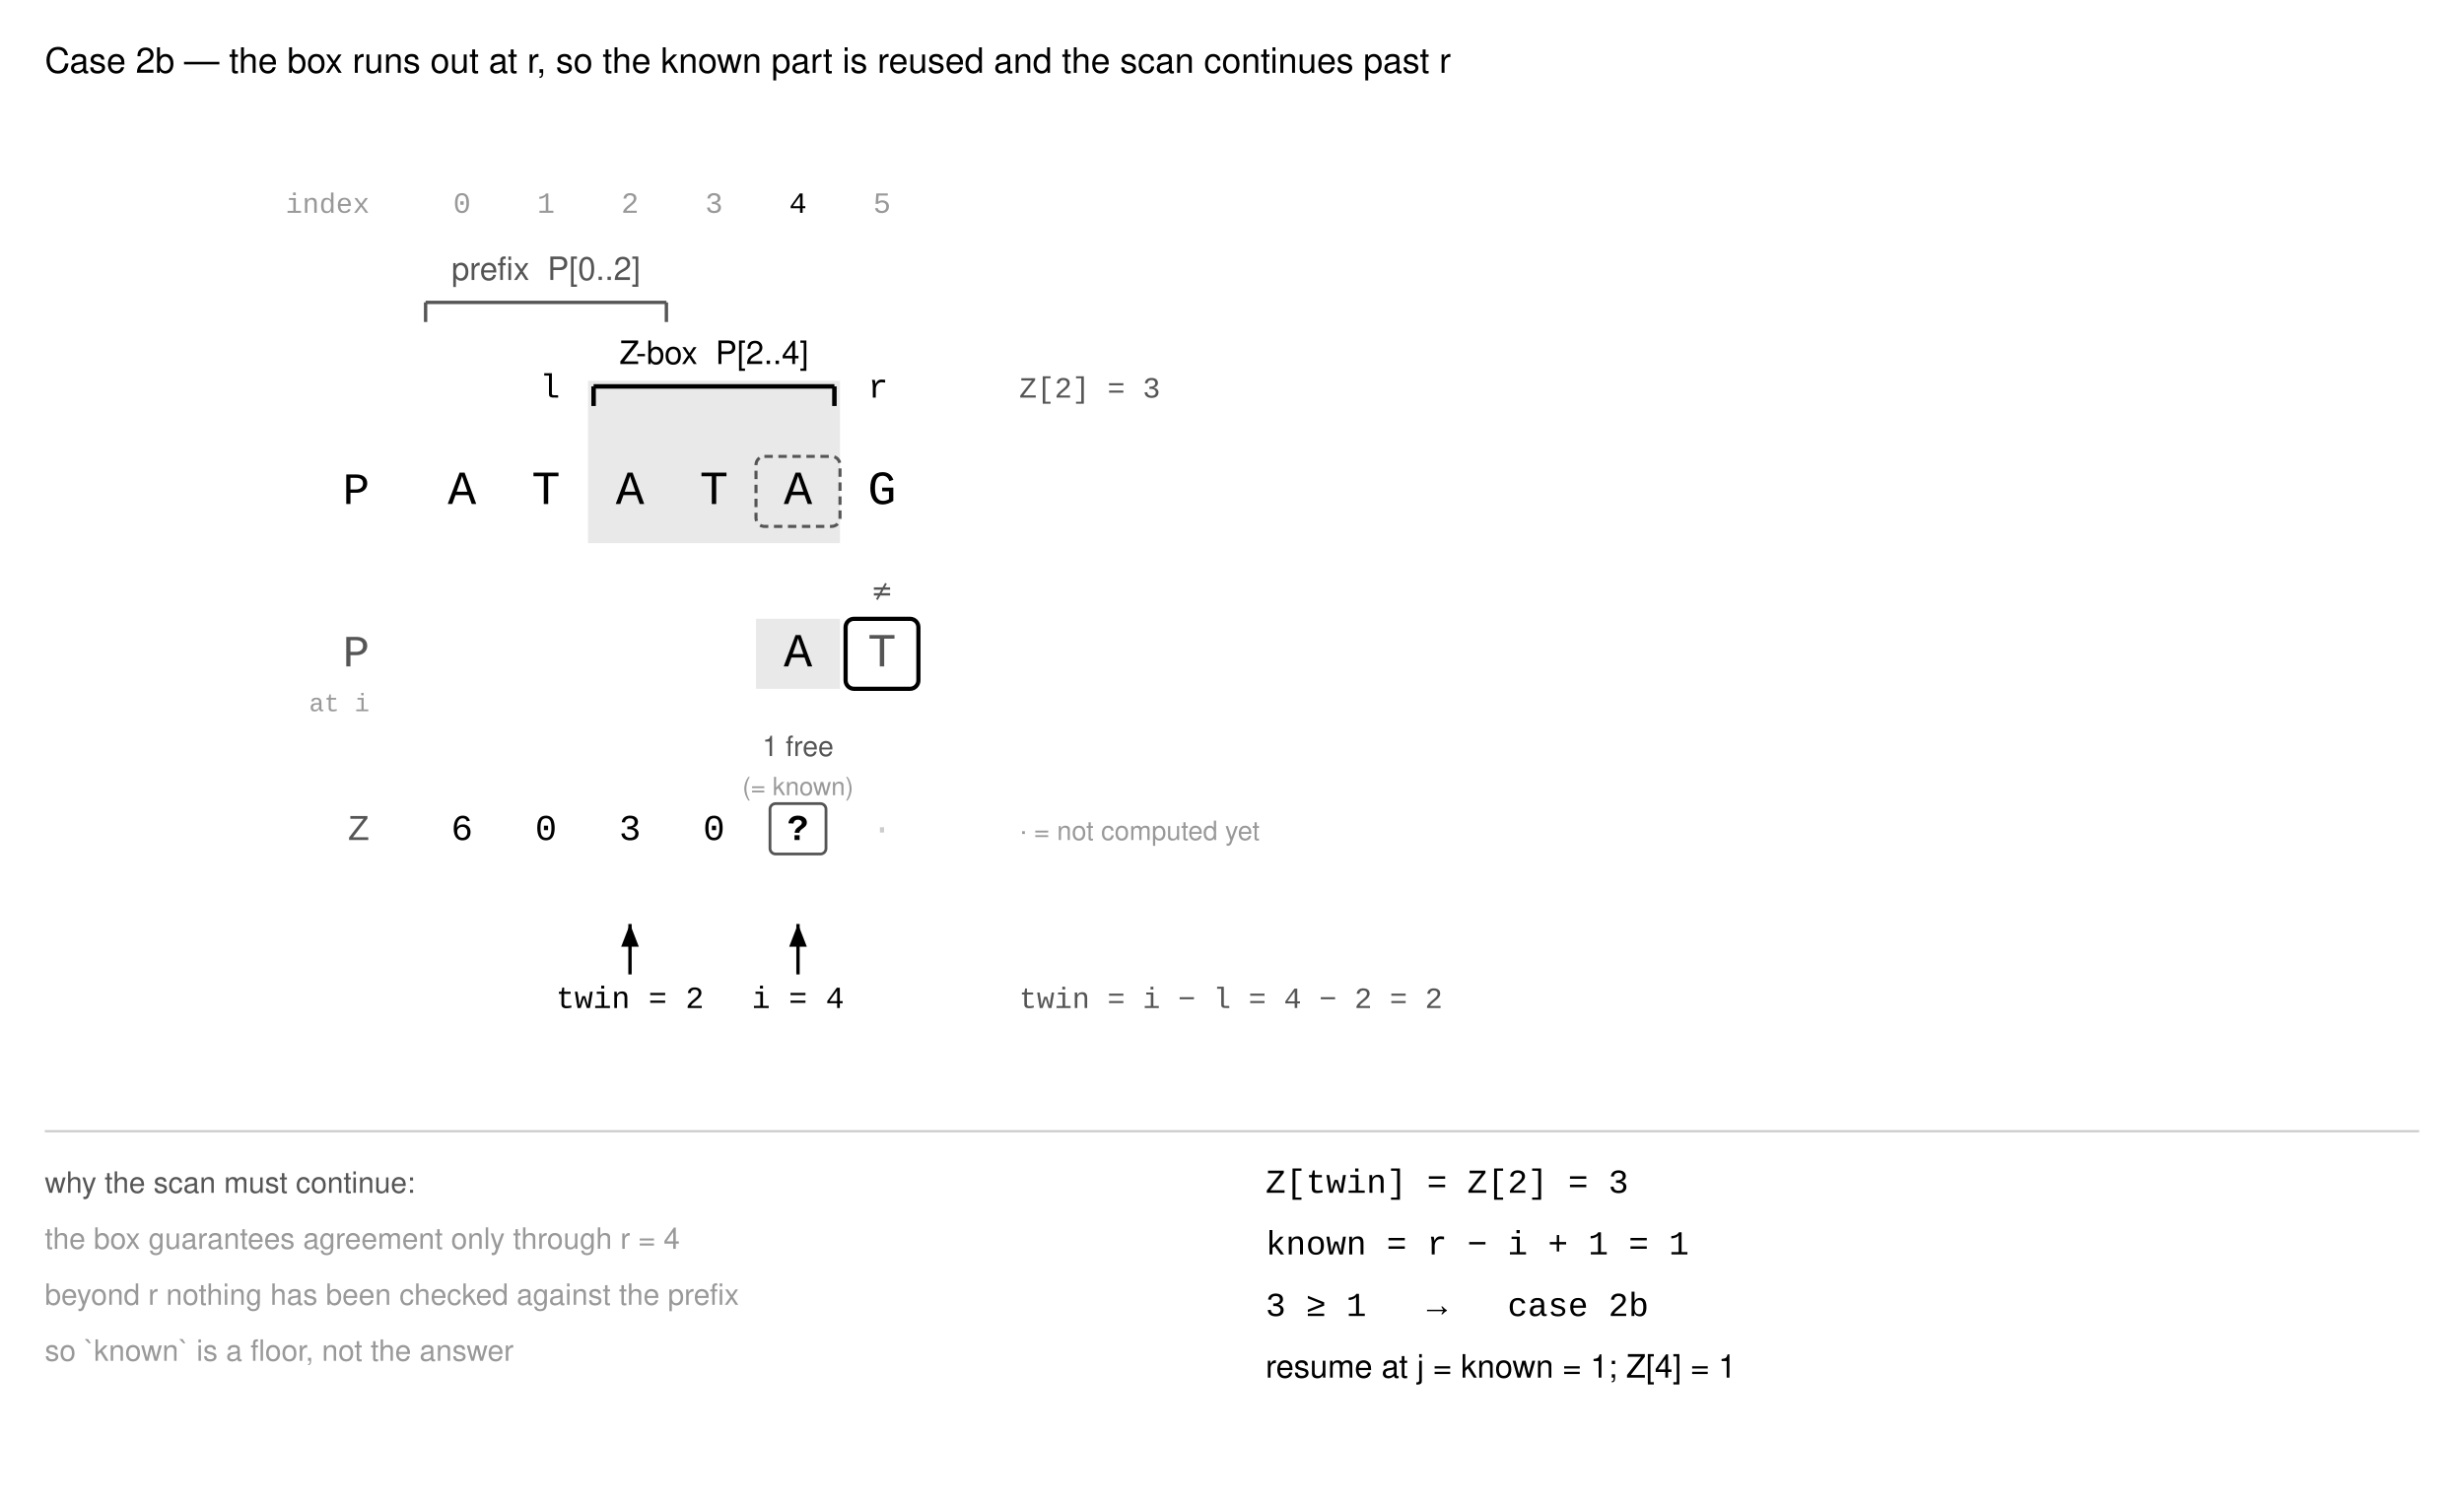
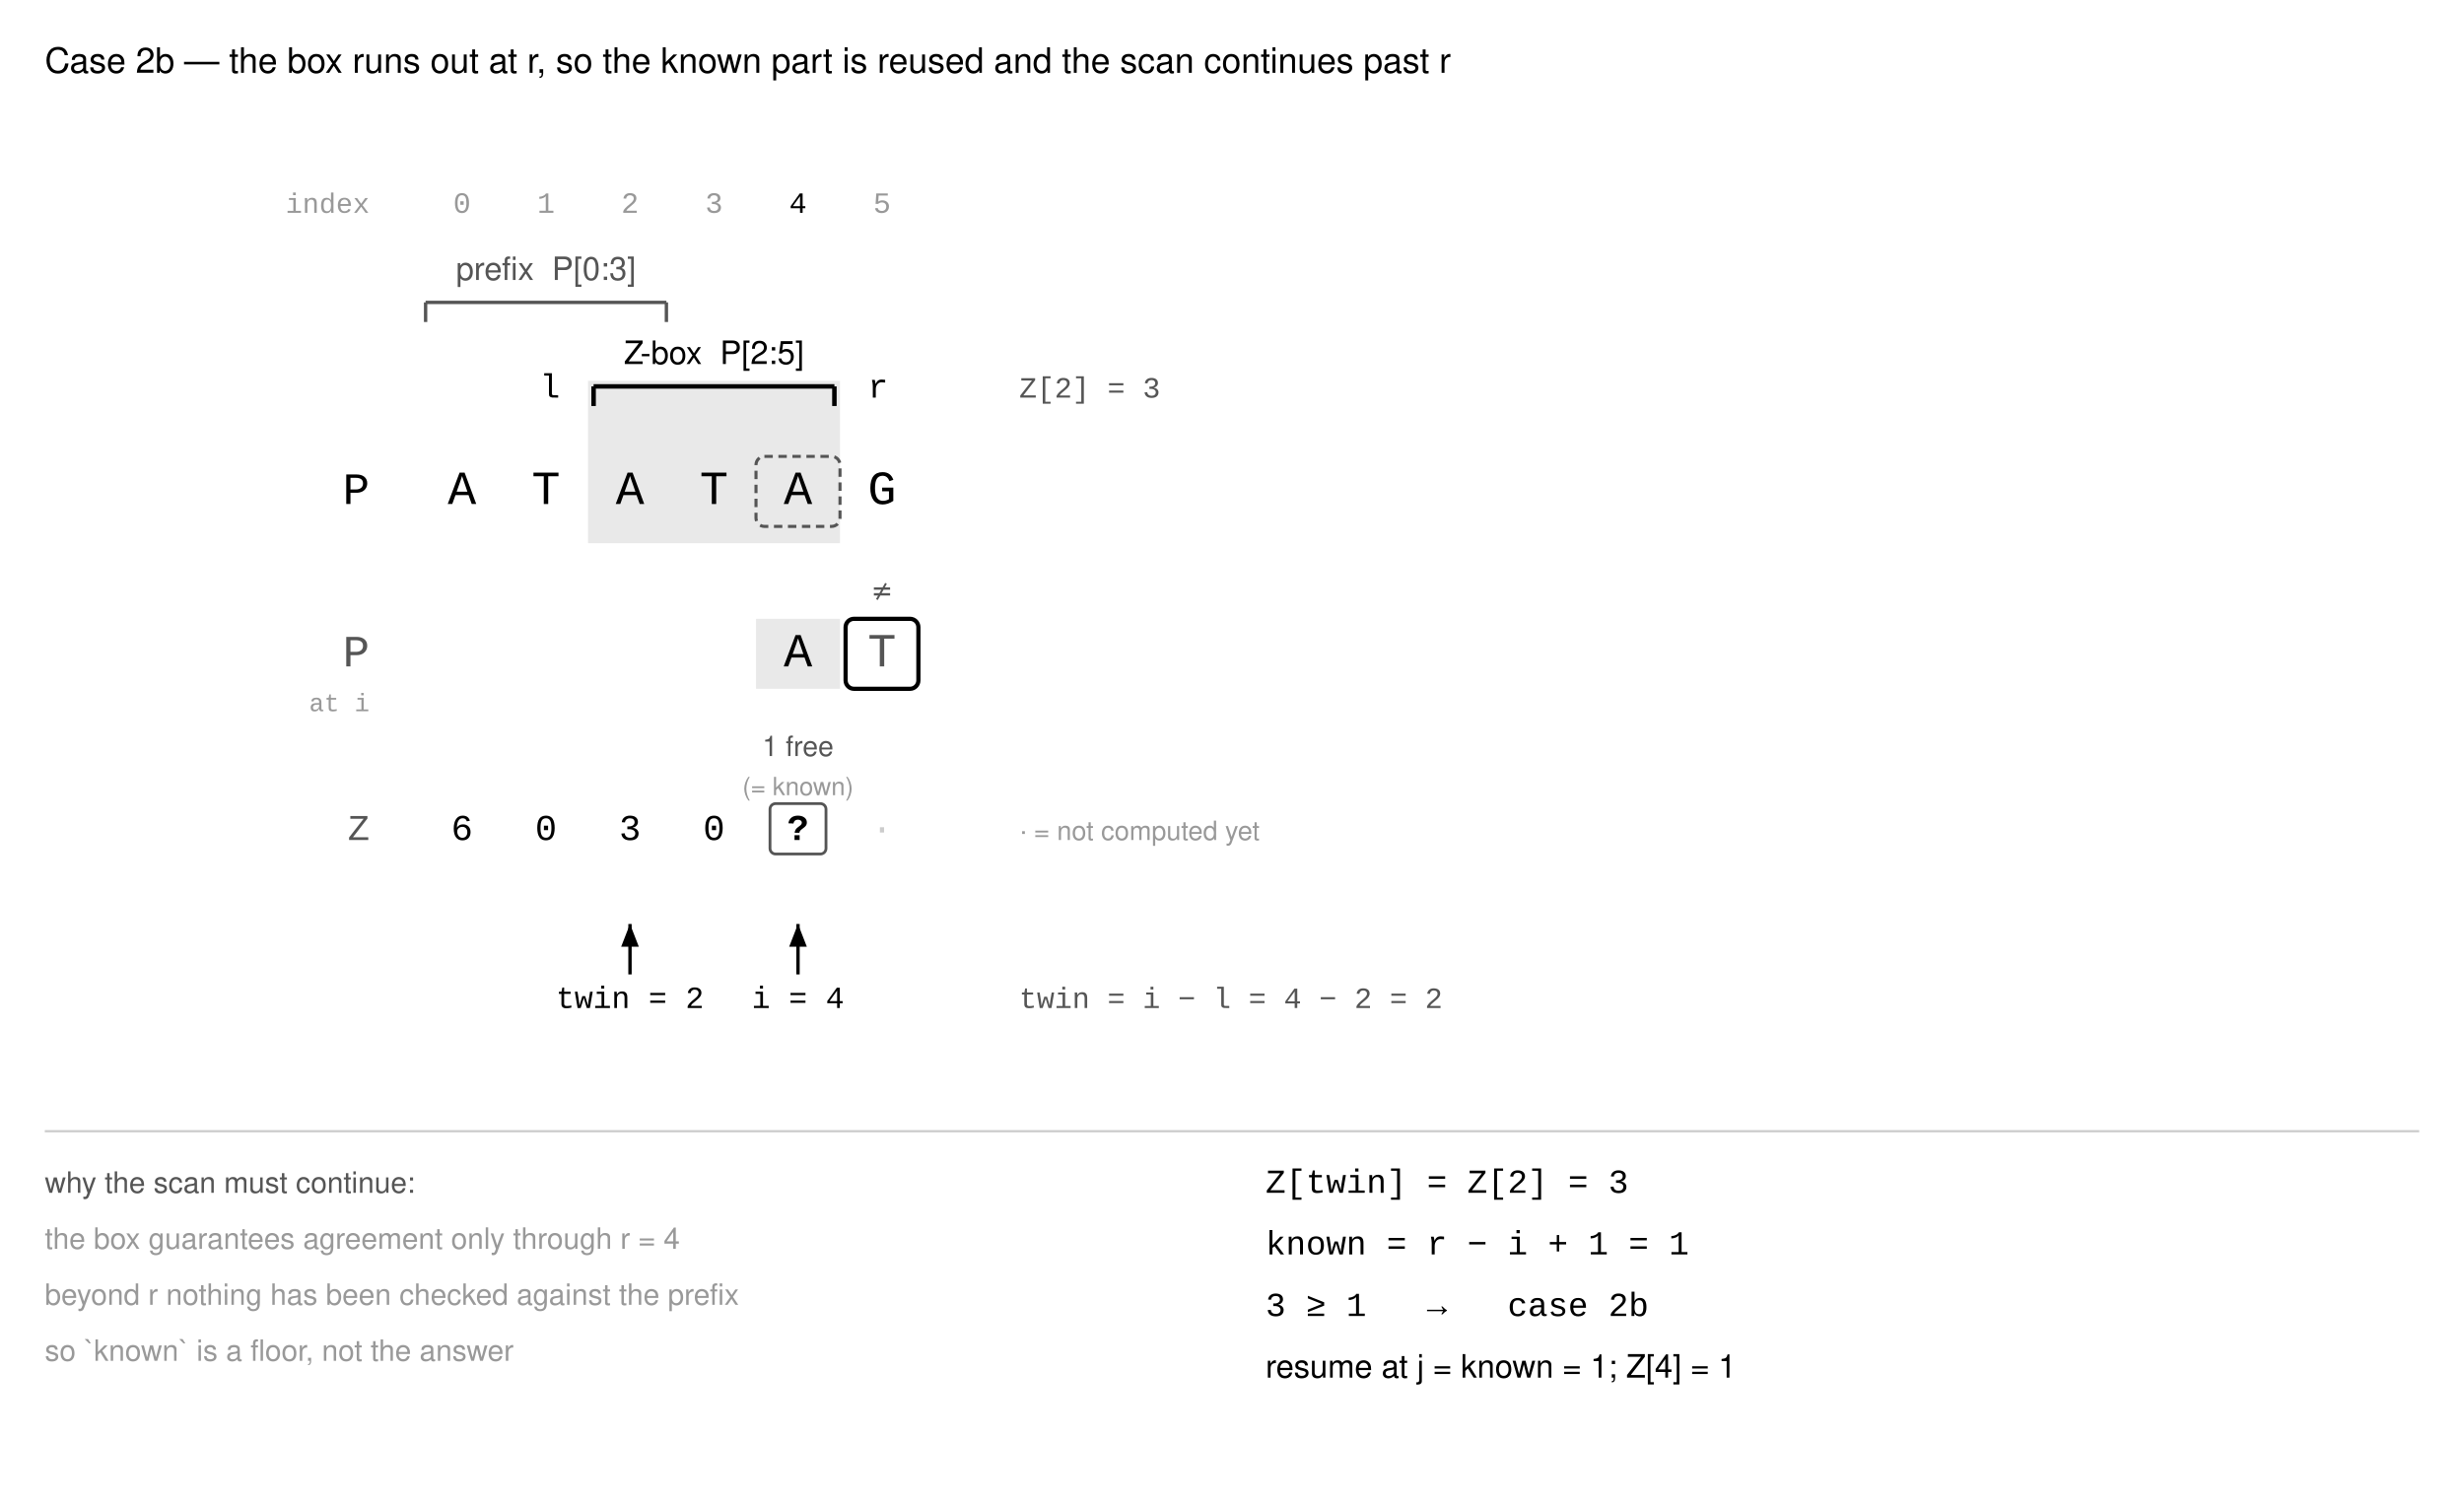
<svg xmlns="http://www.w3.org/2000/svg" width="880" height="538" viewBox="0 0 880 538">
  <text x="16.00" y="26.00" font-family="-apple-system, 'Helvetica Neue', Helvetica, Arial, sans-serif" font-size="12.50" fill="#000000" text-anchor="start" font-weight="normal" xml:space="preserve">Case 2b — the box runs out at r, so the known part is reused and the scan continues past r</text>
  <text x="132.00" y="76.00" font-family="ui-monospace, 'SF Mono', Menlo, Consolas, 'Courier New', monospace" font-size="10.00" fill="#999999" text-anchor="end" font-weight="normal" xml:space="preserve">index</text>
  <text x="165.00" y="76.00" font-family="ui-monospace, 'SF Mono', Menlo, Consolas, 'Courier New', monospace" font-size="10.50" fill="#999999" text-anchor="middle" font-weight="normal" xml:space="preserve">0</text>
  <text x="195.00" y="76.00" font-family="ui-monospace, 'SF Mono', Menlo, Consolas, 'Courier New', monospace" font-size="10.50" fill="#999999" text-anchor="middle" font-weight="normal" xml:space="preserve">1</text>
  <text x="225.00" y="76.00" font-family="ui-monospace, 'SF Mono', Menlo, Consolas, 'Courier New', monospace" font-size="10.50" fill="#999999" text-anchor="middle" font-weight="normal" xml:space="preserve">2</text>
  <text x="255.00" y="76.00" font-family="ui-monospace, 'SF Mono', Menlo, Consolas, 'Courier New', monospace" font-size="10.50" fill="#999999" text-anchor="middle" font-weight="normal" xml:space="preserve">3</text>
  <text x="285.00" y="76.00" font-family="ui-monospace, 'SF Mono', Menlo, Consolas, 'Courier New', monospace" font-size="10.50" fill="#000000" text-anchor="middle" font-weight="normal" xml:space="preserve">4</text>
  <text x="315.00" y="76.00" font-family="ui-monospace, 'SF Mono', Menlo, Consolas, 'Courier New', monospace" font-size="10.50" fill="#999999" text-anchor="middle" font-weight="normal" xml:space="preserve">5</text>
  <line x1="152.00" y1="108.00" x2="238.00" y2="108.00" stroke="#555555" stroke-width="1.20" />
  <line x1="152.00" y1="108.00" x2="152.00" y2="115.00" stroke="#555555" stroke-width="1.20" />
  <line x1="238.00" y1="108.00" x2="238.00" y2="115.00" stroke="#555555" stroke-width="1.20" />
-   <text x="195.00" y="100.00" font-family="-apple-system, 'Helvetica Neue', Helvetica, Arial, sans-serif" font-size="11.50" fill="#555555" text-anchor="middle" font-weight="normal" xml:space="preserve">prefix  P[0..2]</text>
+   <text x="195.00" y="100.00" font-family="-apple-system, 'Helvetica Neue', Helvetica, Arial, sans-serif" font-size="11.50" fill="#555555" text-anchor="middle" font-weight="normal" xml:space="preserve">prefix  P[0:3]</text>
  <rect x="210.00" y="136.00" width="90.00" height="58.00" fill="#e9e9e9" stroke="none" stroke-width="1.00" rx="0.0" />
  <line x1="212.00" y1="138.00" x2="298.00" y2="138.00" stroke="#000000" stroke-width="1.60" />
  <line x1="212.00" y1="138.00" x2="212.00" y2="145.00" stroke="#000000" stroke-width="1.60" />
  <line x1="298.00" y1="138.00" x2="298.00" y2="145.00" stroke="#000000" stroke-width="1.60" />
-   <text x="255.00" y="130.00" font-family="-apple-system, 'Helvetica Neue', Helvetica, Arial, sans-serif" font-size="11.50" fill="#000000" text-anchor="middle" font-weight="normal" xml:space="preserve">Z-box  P[2..4]</text>
+   <text x="255.00" y="130.00" font-family="-apple-system, 'Helvetica Neue', Helvetica, Arial, sans-serif" font-size="11.50" fill="#000000" text-anchor="middle" font-weight="normal" xml:space="preserve">Z-box  P[2:5]</text>
  <text x="200.00" y="142.00" font-family="ui-monospace, 'SF Mono', Menlo, Consolas, 'Courier New', monospace" font-size="12.00" fill="#000000" text-anchor="end" font-weight="normal" xml:space="preserve">l</text>
  <text x="310.00" y="142.00" font-family="ui-monospace, 'SF Mono', Menlo, Consolas, 'Courier New', monospace" font-size="12.00" fill="#000000" text-anchor="start" font-weight="normal" xml:space="preserve">r</text>
  <text x="364.00" y="142.00" font-family="ui-monospace, 'SF Mono', Menlo, Consolas, 'Courier New', monospace" font-size="10.50" fill="#555555" text-anchor="start" font-weight="normal" xml:space="preserve">Z[2] = 3</text>
  <rect x="270.00" y="163.00" width="30.00" height="25.00" fill="none" stroke="#555555" stroke-width="1.10" rx="3.0" stroke-dasharray="3 2" />
  <text x="132.00" y="180.00" font-family="ui-monospace, 'SF Mono', Menlo, Consolas, 'Courier New', monospace" font-size="16.00" fill="#000000" text-anchor="end" font-weight="normal" xml:space="preserve">P</text>
  <text x="165.00" y="180.00" font-family="ui-monospace, 'SF Mono', Menlo, Consolas, 'Courier New', monospace" font-size="17.00" fill="#000000" text-anchor="middle" font-weight="normal" xml:space="preserve">A</text>
  <text x="195.00" y="180.00" font-family="ui-monospace, 'SF Mono', Menlo, Consolas, 'Courier New', monospace" font-size="17.00" fill="#000000" text-anchor="middle" font-weight="normal" xml:space="preserve">T</text>
  <text x="225.00" y="180.00" font-family="ui-monospace, 'SF Mono', Menlo, Consolas, 'Courier New', monospace" font-size="17.00" fill="#000000" text-anchor="middle" font-weight="normal" xml:space="preserve">A</text>
  <text x="255.00" y="180.00" font-family="ui-monospace, 'SF Mono', Menlo, Consolas, 'Courier New', monospace" font-size="17.00" fill="#000000" text-anchor="middle" font-weight="normal" xml:space="preserve">T</text>
  <text x="285.00" y="180.00" font-family="ui-monospace, 'SF Mono', Menlo, Consolas, 'Courier New', monospace" font-size="17.00" fill="#000000" text-anchor="middle" font-weight="normal" xml:space="preserve">A</text>
  <text x="315.00" y="180.00" font-family="ui-monospace, 'SF Mono', Menlo, Consolas, 'Courier New', monospace" font-size="17.00" fill="#000000" text-anchor="middle" font-weight="normal" xml:space="preserve">G</text>
  <text x="132.00" y="238.00" font-family="ui-monospace, 'SF Mono', Menlo, Consolas, 'Courier New', monospace" font-size="16.00" fill="#555555" text-anchor="end" font-weight="normal" xml:space="preserve">P</text>
  <text x="132.00" y="254.00" font-family="ui-monospace, 'SF Mono', Menlo, Consolas, 'Courier New', monospace" font-size="9.00" fill="#999999" text-anchor="end" font-weight="normal" xml:space="preserve">at i</text>
  <rect x="270.00" y="221.00" width="30.00" height="25.00" fill="#e9e9e9" stroke="none" stroke-width="1.00" rx="0.0" />
  <text x="285.00" y="238.00" font-family="ui-monospace, 'SF Mono', Menlo, Consolas, 'Courier New', monospace" font-size="17.00" fill="#000000" text-anchor="middle" font-weight="normal" xml:space="preserve">A</text>
  <text x="315.00" y="238.00" font-family="ui-monospace, 'SF Mono', Menlo, Consolas, 'Courier New', monospace" font-size="17.00" fill="#555555" text-anchor="middle" font-weight="normal" xml:space="preserve">T</text>
  <text x="315.00" y="214.00" font-family="-apple-system, 'Helvetica Neue', Helvetica, Arial, sans-serif" font-size="12.00" fill="#555555" text-anchor="middle" font-weight="normal" xml:space="preserve">≠</text>
  <rect x="302.00" y="221.00" width="26.00" height="25.00" fill="none" stroke="#000000" stroke-width="1.50" rx="3.0" />
  <text x="285.00" y="270.00" font-family="-apple-system, 'Helvetica Neue', Helvetica, Arial, sans-serif" font-size="10.00" fill="#555555" text-anchor="middle" font-weight="normal" xml:space="preserve">1 free</text>
  <text x="285.00" y="284.00" font-family="-apple-system, 'Helvetica Neue', Helvetica, Arial, sans-serif" font-size="9.00" fill="#999999" text-anchor="middle" font-weight="normal" xml:space="preserve">(= known)</text>
  <text x="132.00" y="300.00" font-family="ui-monospace, 'SF Mono', Menlo, Consolas, 'Courier New', monospace" font-size="13.00" fill="#555555" text-anchor="end" font-weight="normal" xml:space="preserve">Z</text>
  <text x="165.00" y="300.00" font-family="ui-monospace, 'SF Mono', Menlo, Consolas, 'Courier New', monospace" font-size="13.00" fill="#000000" text-anchor="middle" font-weight="normal" xml:space="preserve">6</text>
  <text x="195.00" y="300.00" font-family="ui-monospace, 'SF Mono', Menlo, Consolas, 'Courier New', monospace" font-size="13.00" fill="#000000" text-anchor="middle" font-weight="normal" xml:space="preserve">0</text>
  <text x="225.00" y="300.00" font-family="ui-monospace, 'SF Mono', Menlo, Consolas, 'Courier New', monospace" font-size="13.00" fill="#000000" text-anchor="middle" font-weight="normal" xml:space="preserve">3</text>
  <text x="255.00" y="300.00" font-family="ui-monospace, 'SF Mono', Menlo, Consolas, 'Courier New', monospace" font-size="13.00" fill="#000000" text-anchor="middle" font-weight="normal" xml:space="preserve">0</text>
  <text x="285.00" y="300.00" font-family="ui-monospace, 'SF Mono', Menlo, Consolas, 'Courier New', monospace" font-size="13.00" fill="#000000" text-anchor="middle" font-weight="bold" xml:space="preserve">?</text>
  <rect x="275.00" y="287.00" width="20.00" height="18.00" fill="none" stroke="#555555" stroke-width="1.00" rx="2.0" />
  <text x="315.00" y="300.00" font-family="ui-monospace, 'SF Mono', Menlo, Consolas, 'Courier New', monospace" font-size="13.00" fill="#cccccc" text-anchor="middle" font-weight="normal" xml:space="preserve">·</text>
  <text x="364.00" y="300.00" font-family="-apple-system, 'Helvetica Neue', Helvetica, Arial, sans-serif" font-size="9.50" fill="#999999" text-anchor="start" font-weight="normal" xml:space="preserve">· = not computed yet</text>
  <line x1="225.00" y1="348.00" x2="225.00" y2="330.00" stroke="#000000" stroke-width="1.20" />
  <path d="M 225.00 330.00 L 228.15 338.10 L 221.85 338.10 Z" fill="#000000" />
  <text x="225.00" y="360.00" font-family="ui-monospace, 'SF Mono', Menlo, Consolas, 'Courier New', monospace" font-size="11.00" fill="#000000" text-anchor="middle" font-weight="normal" xml:space="preserve">twin = 2</text>
  <line x1="285.00" y1="348.00" x2="285.00" y2="330.00" stroke="#000000" stroke-width="1.20" />
  <path d="M 285.00 330.00 L 288.15 338.10 L 281.85 338.10 Z" fill="#000000" />
  <text x="285.00" y="360.00" font-family="ui-monospace, 'SF Mono', Menlo, Consolas, 'Courier New', monospace" font-size="11.00" fill="#000000" text-anchor="middle" font-weight="normal" xml:space="preserve">i = 4</text>
  <text x="364.00" y="360.00" font-family="ui-monospace, 'SF Mono', Menlo, Consolas, 'Courier New', monospace" font-size="10.50" fill="#555555" text-anchor="start" font-weight="normal" xml:space="preserve">twin = i − l = 4 − 2 = 2</text>
  <line x1="16.00" y1="404.00" x2="864.00" y2="404.00" stroke="#cccccc" stroke-width="0.80" />
  <text x="16.00" y="426.00" font-family="-apple-system, 'Helvetica Neue', Helvetica, Arial, sans-serif" font-size="10.50" fill="#555555" text-anchor="start" font-weight="normal" xml:space="preserve">why the scan must continue:</text>
  <text x="16.00" y="446.00" font-family="-apple-system, 'Helvetica Neue', Helvetica, Arial, sans-serif" font-size="10.50" fill="#999999" text-anchor="start" font-weight="normal" xml:space="preserve">the box guarantees agreement only through r = 4</text>
  <text x="16.00" y="466.00" font-family="-apple-system, 'Helvetica Neue', Helvetica, Arial, sans-serif" font-size="10.50" fill="#999999" text-anchor="start" font-weight="normal" xml:space="preserve">beyond r nothing has been checked against the prefix</text>
  <text x="16.00" y="486.00" font-family="-apple-system, 'Helvetica Neue', Helvetica, Arial, sans-serif" font-size="10.50" fill="#999999" text-anchor="start" font-weight="normal" xml:space="preserve">so `known` is a floor, not the answer</text>
  <text x="452.00" y="426.00" font-family="ui-monospace, 'SF Mono', Menlo, Consolas, 'Courier New', monospace" font-size="12.00" fill="#000000" text-anchor="start" font-weight="normal" xml:space="preserve">Z[twin] = Z[2] = 3</text>
  <text x="452.00" y="448.00" font-family="ui-monospace, 'SF Mono', Menlo, Consolas, 'Courier New', monospace" font-size="12.00" fill="#000000" text-anchor="start" font-weight="normal" xml:space="preserve">known = r − i + 1 = 1</text>
  <text x="452.00" y="470.00" font-family="ui-monospace, 'SF Mono', Menlo, Consolas, 'Courier New', monospace" font-size="12.00" fill="#000000" text-anchor="start" font-weight="normal" xml:space="preserve">3 ≥ 1   →   case 2b</text>
  <text x="452.00" y="492.00" font-family="-apple-system, 'Helvetica Neue', Helvetica, Arial, sans-serif" font-size="11.50" fill="#000000" text-anchor="start" font-weight="normal" xml:space="preserve">resume at j = known = 1; Z[4] = 1</text>
</svg>
